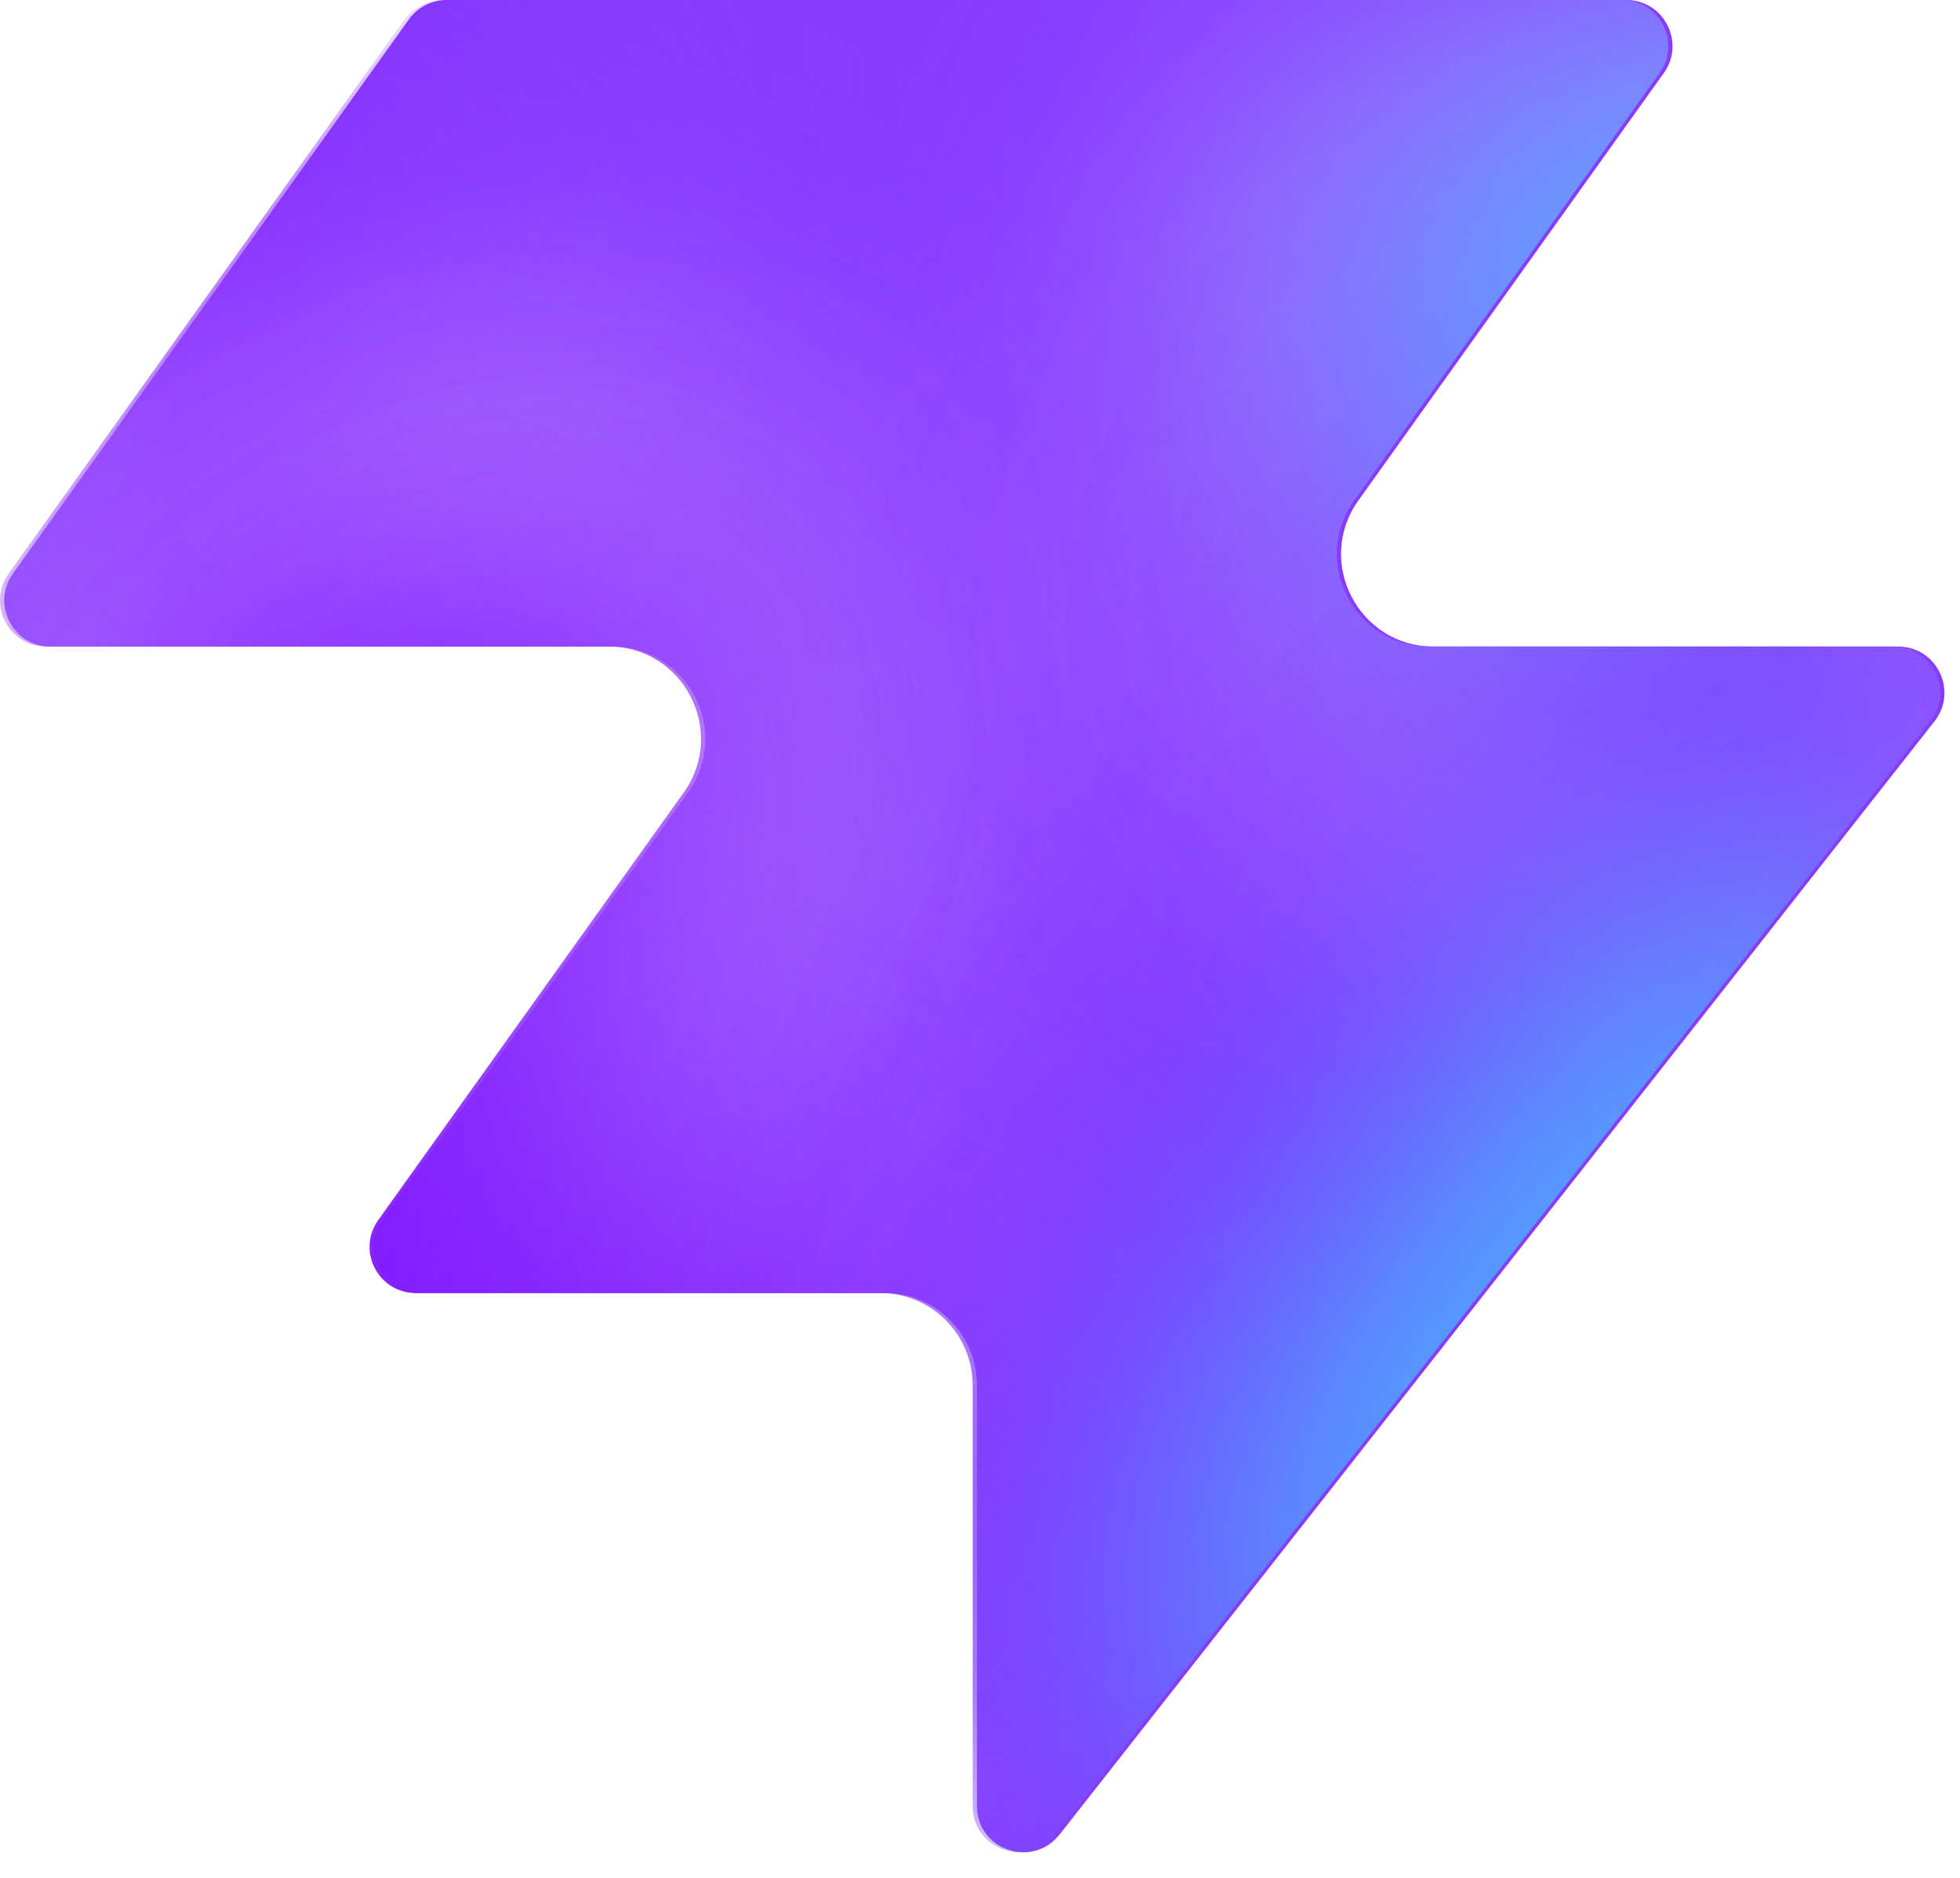
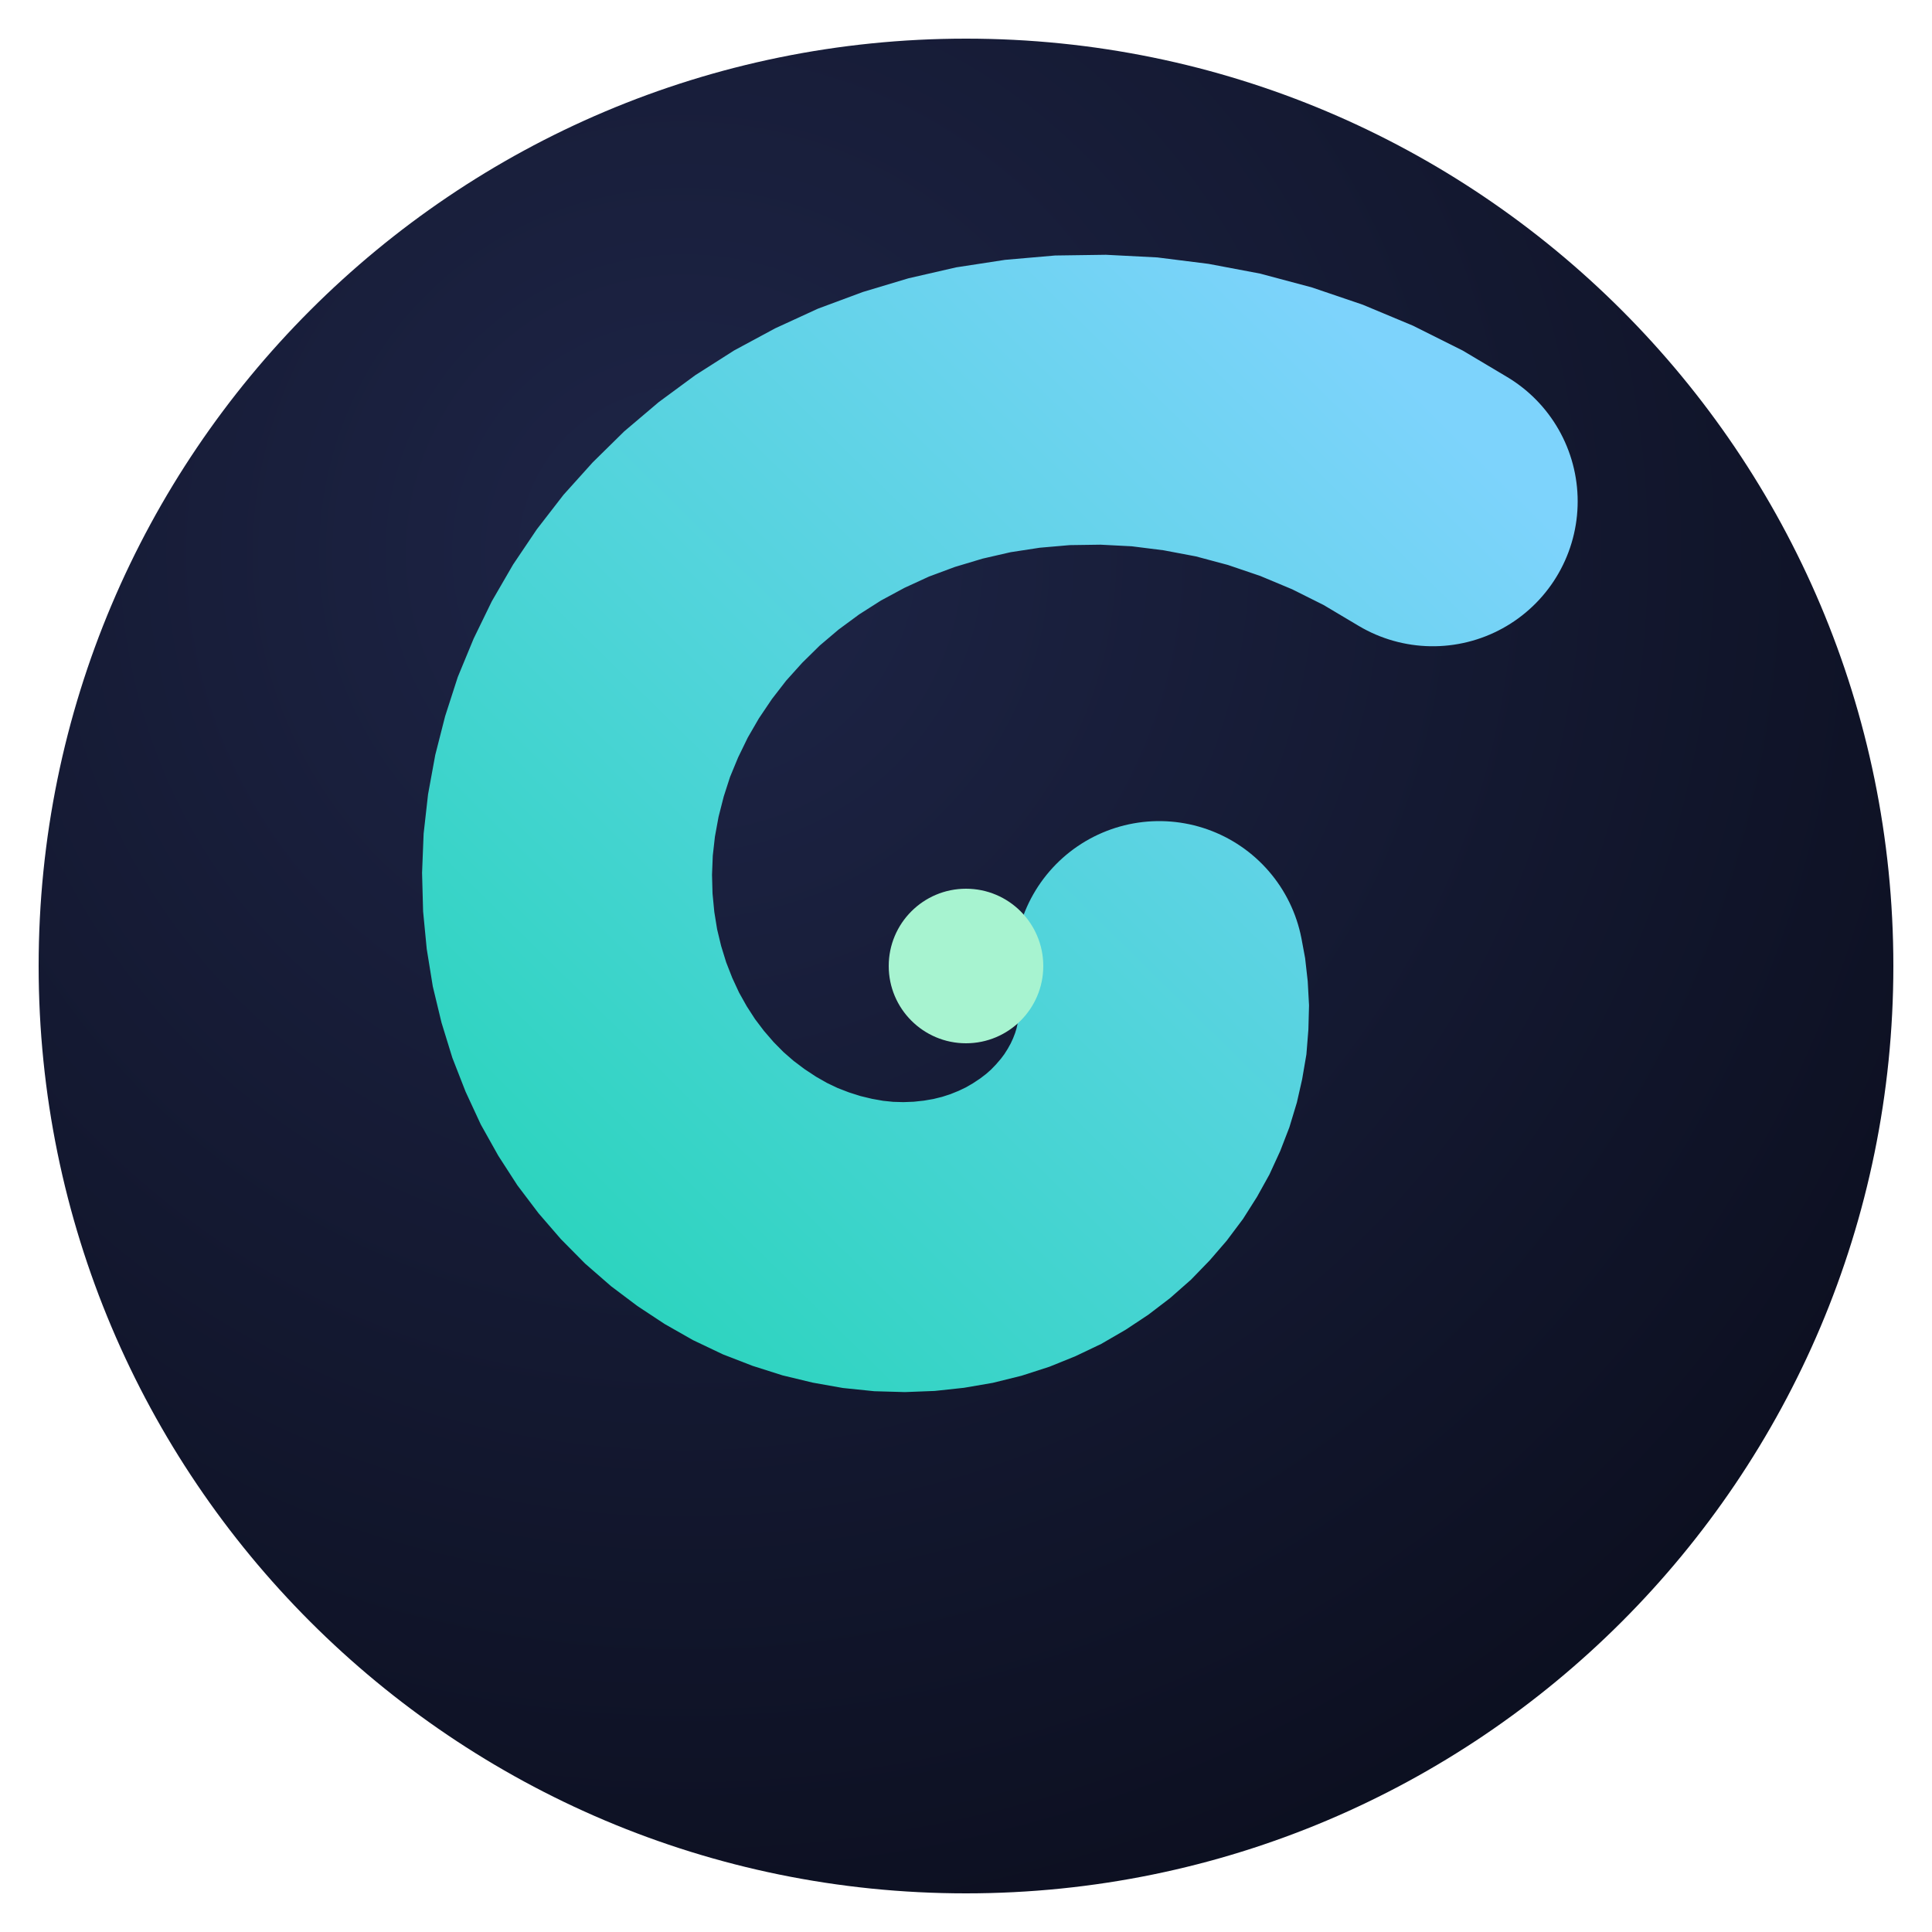
- <svg xmlns="http://www.w3.org/2000/svg" width="48" height="46" fill="none" viewBox="0 0 48 46">
-   <path fill="#863bff" d="M25.946 44.938c-.664.845-2.021.375-2.021-.698V33.937a2.26 2.26 0 0 0-2.262-2.262H10.287c-.92 0-1.456-1.04-.92-1.788l7.48-10.471c1.07-1.497 0-3.578-1.842-3.578H1.237c-.92 0-1.456-1.04-.92-1.788L10.013.474c.214-.297.556-.474.92-.474h28.894c.92 0 1.456 1.04.92 1.788l-7.48 10.471c-1.07 1.498 0 3.579 1.842 3.579h11.377c.943 0 1.473 1.088.89 1.83L25.947 44.94z" style="fill:#863bff;fill:color(display-p3 .525 .23 1);fill-opacity:1" />
-   <mask id="a" width="48" height="46" x="0" y="0" maskUnits="userSpaceOnUse" style="mask-type:alpha">
-     <path fill="#000" d="M25.842 44.938c-.664.844-2.021.375-2.021-.698V33.937a2.26 2.26 0 0 0-2.262-2.262H10.183c-.92 0-1.456-1.04-.92-1.788l7.48-10.471c1.07-1.498 0-3.579-1.842-3.579H1.133c-.92 0-1.456-1.04-.92-1.787L9.91.473c.214-.297.556-.474.92-.474h28.894c.92 0 1.456 1.04.92 1.788l-7.48 10.471c-1.07 1.498 0 3.578 1.842 3.578h11.377c.943 0 1.473 1.088.89 1.832L25.843 44.94z" style="fill:#000;fill-opacity:1" />
-   </mask>
-   <g mask="url(#a)">
-     <g filter="url(#b)">
-       <ellipse cx="5.508" cy="14.704" fill="#ede6ff" rx="5.508" ry="14.704" style="fill:#ede6ff;fill:color(display-p3 .927 .903 1);fill-opacity:1" transform="matrix(.00324 1 1 -.00324 -4.47 31.516)" />
-     </g>
-     <g filter="url(#c)">
-       <ellipse cx="10.399" cy="29.851" fill="#ede6ff" rx="10.399" ry="29.851" style="fill:#ede6ff;fill:color(display-p3 .927 .903 1);fill-opacity:1" transform="matrix(.00324 1 1 -.00324 -39.328 7.883)" />
-     </g>
-     <g filter="url(#d)">
-       <ellipse cx="5.508" cy="30.487" fill="#7e14ff" rx="5.508" ry="30.487" style="fill:#7e14ff;fill:color(display-p3 .492 .077 1);fill-opacity:1" transform="rotate(89.814 -25.913 -14.639)scale(1 -1)" />
-     </g>
-     <g filter="url(#e)">
-       <ellipse cx="5.508" cy="30.599" fill="#7e14ff" rx="5.508" ry="30.599" style="fill:#7e14ff;fill:color(display-p3 .492 .077 1);fill-opacity:1" transform="rotate(89.814 -32.644 -3.334)scale(1 -1)" />
-     </g>
-     <g filter="url(#f)">
-       <ellipse cx="5.508" cy="30.599" fill="#7e14ff" rx="5.508" ry="30.599" style="fill:#7e14ff;fill:color(display-p3 .492 .077 1);fill-opacity:1" transform="matrix(.00324 1 1 -.00324 -34.34 30.47)" />
-     </g>
-     <g filter="url(#g)">
-       <ellipse cx="14.072" cy="22.078" fill="#ede6ff" rx="14.072" ry="22.078" style="fill:#ede6ff;fill:color(display-p3 .927 .903 1);fill-opacity:1" transform="rotate(93.35 24.506 48.493)scale(-1 1)" />
-     </g>
-     <g filter="url(#h)">
-       <ellipse cx="3.47" cy="21.501" fill="#7e14ff" rx="3.47" ry="21.501" style="fill:#7e14ff;fill:color(display-p3 .492 .077 1);fill-opacity:1" transform="rotate(89.009 28.708 47.59)scale(-1 1)" />
-     </g>
-     <g filter="url(#i)">
-       <ellipse cx="3.47" cy="21.501" fill="#7e14ff" rx="3.47" ry="21.501" style="fill:#7e14ff;fill:color(display-p3 .492 .077 1);fill-opacity:1" transform="rotate(89.009 28.708 47.59)scale(-1 1)" />
-     </g>
-     <g filter="url(#j)">
-       <ellipse cx=".387" cy="8.972" fill="#7e14ff" rx="4.407" ry="29.108" style="fill:#7e14ff;fill:color(display-p3 .492 .077 1);fill-opacity:1" transform="rotate(39.51 .387 8.972)" />
-     </g>
-     <g filter="url(#k)">
-       <ellipse cx="47.523" cy="-6.092" fill="#7e14ff" rx="4.407" ry="29.108" style="fill:#7e14ff;fill:color(display-p3 .492 .077 1);fill-opacity:1" transform="rotate(37.892 47.523 -6.092)" />
-     </g>
-     <g filter="url(#l)">
-       <ellipse cx="41.412" cy="6.333" fill="#47bfff" rx="5.971" ry="9.665" style="fill:#47bfff;fill:color(display-p3 .28 .748 1);fill-opacity:1" transform="rotate(37.892 41.412 6.333)" />
-     </g>
-     <g filter="url(#m)">
-       <ellipse cx="-1.879" cy="38.332" fill="#7e14ff" rx="4.407" ry="29.108" style="fill:#7e14ff;fill:color(display-p3 .492 .077 1);fill-opacity:1" transform="rotate(37.892 -1.88 38.332)" />
-     </g>
-     <g filter="url(#n)">
-       <ellipse cx="-1.879" cy="38.332" fill="#7e14ff" rx="4.407" ry="29.108" style="fill:#7e14ff;fill:color(display-p3 .492 .077 1);fill-opacity:1" transform="rotate(37.892 -1.88 38.332)" />
-     </g>
-     <g filter="url(#o)">
-       <ellipse cx="35.651" cy="29.907" fill="#7e14ff" rx="4.407" ry="29.108" style="fill:#7e14ff;fill:color(display-p3 .492 .077 1);fill-opacity:1" transform="rotate(37.892 35.651 29.907)" />
-     </g>
-     <g filter="url(#p)">
-       <ellipse cx="38.418" cy="32.4" fill="#47bfff" rx="5.971" ry="15.297" style="fill:#47bfff;fill:color(display-p3 .28 .748 1);fill-opacity:1" transform="rotate(37.892 38.418 32.4)" />
-     </g>
-   </g>
+ <svg xmlns="http://www.w3.org/2000/svg" viewBox="0 0 100 100" width="100" height="100">
  <defs>
-     <filter id="b" width="60.045" height="41.654" x="-19.77" y="16.149" color-interpolation-filters="sRGB" filterUnits="userSpaceOnUse">
-       <feFlood flood-opacity="0" result="BackgroundImageFix" />
-       <feBlend in="SourceGraphic" in2="BackgroundImageFix" result="shape" />
-       <feGaussianBlur result="effect1_foregroundBlur_2002_17158" stdDeviation="7.659" />
-     </filter>
-     <filter id="c" width="90.34" height="51.437" x="-54.613" y="-7.533" color-interpolation-filters="sRGB" filterUnits="userSpaceOnUse">
-       <feFlood flood-opacity="0" result="BackgroundImageFix" />
-       <feBlend in="SourceGraphic" in2="BackgroundImageFix" result="shape" />
-       <feGaussianBlur result="effect1_foregroundBlur_2002_17158" stdDeviation="7.659" />
-     </filter>
-     <filter id="d" width="79.355" height="29.4" x="-49.64" y="2.03" color-interpolation-filters="sRGB" filterUnits="userSpaceOnUse">
-       <feFlood flood-opacity="0" result="BackgroundImageFix" />
-       <feBlend in="SourceGraphic" in2="BackgroundImageFix" result="shape" />
-       <feGaussianBlur result="effect1_foregroundBlur_2002_17158" stdDeviation="4.596" />
-     </filter>
-     <filter id="e" width="79.579" height="29.4" x="-45.045" y="20.029" color-interpolation-filters="sRGB" filterUnits="userSpaceOnUse">
-       <feFlood flood-opacity="0" result="BackgroundImageFix" />
-       <feBlend in="SourceGraphic" in2="BackgroundImageFix" result="shape" />
-       <feGaussianBlur result="effect1_foregroundBlur_2002_17158" stdDeviation="4.596" />
-     </filter>
-     <filter id="f" width="79.579" height="29.4" x="-43.513" y="21.178" color-interpolation-filters="sRGB" filterUnits="userSpaceOnUse">
-       <feFlood flood-opacity="0" result="BackgroundImageFix" />
-       <feBlend in="SourceGraphic" in2="BackgroundImageFix" result="shape" />
-       <feGaussianBlur result="effect1_foregroundBlur_2002_17158" stdDeviation="4.596" />
-     </filter>
-     <filter id="g" width="74.749" height="58.852" x="15.756" y="-17.901" color-interpolation-filters="sRGB" filterUnits="userSpaceOnUse">
-       <feFlood flood-opacity="0" result="BackgroundImageFix" />
-       <feBlend in="SourceGraphic" in2="BackgroundImageFix" result="shape" />
-       <feGaussianBlur result="effect1_foregroundBlur_2002_17158" stdDeviation="7.659" />
-     </filter>
-     <filter id="h" width="61.377" height="25.362" x="23.548" y="2.284" color-interpolation-filters="sRGB" filterUnits="userSpaceOnUse">
-       <feFlood flood-opacity="0" result="BackgroundImageFix" />
-       <feBlend in="SourceGraphic" in2="BackgroundImageFix" result="shape" />
-       <feGaussianBlur result="effect1_foregroundBlur_2002_17158" stdDeviation="4.596" />
-     </filter>
-     <filter id="i" width="61.377" height="25.362" x="23.548" y="2.284" color-interpolation-filters="sRGB" filterUnits="userSpaceOnUse">
-       <feFlood flood-opacity="0" result="BackgroundImageFix" />
-       <feBlend in="SourceGraphic" in2="BackgroundImageFix" result="shape" />
-       <feGaussianBlur result="effect1_foregroundBlur_2002_17158" stdDeviation="4.596" />
-     </filter>
-     <filter id="j" width="56.045" height="63.649" x="-27.636" y="-22.853" color-interpolation-filters="sRGB" filterUnits="userSpaceOnUse">
-       <feFlood flood-opacity="0" result="BackgroundImageFix" />
-       <feBlend in="SourceGraphic" in2="BackgroundImageFix" result="shape" />
-       <feGaussianBlur result="effect1_foregroundBlur_2002_17158" stdDeviation="4.596" />
-     </filter>
-     <filter id="k" width="54.814" height="64.646" x="20.116" y="-38.415" color-interpolation-filters="sRGB" filterUnits="userSpaceOnUse">
-       <feFlood flood-opacity="0" result="BackgroundImageFix" />
-       <feBlend in="SourceGraphic" in2="BackgroundImageFix" result="shape" />
-       <feGaussianBlur result="effect1_foregroundBlur_2002_17158" stdDeviation="4.596" />
-     </filter>
-     <filter id="l" width="33.541" height="35.313" x="24.641" y="-11.323" color-interpolation-filters="sRGB" filterUnits="userSpaceOnUse">
-       <feFlood flood-opacity="0" result="BackgroundImageFix" />
-       <feBlend in="SourceGraphic" in2="BackgroundImageFix" result="shape" />
-       <feGaussianBlur result="effect1_foregroundBlur_2002_17158" stdDeviation="4.596" />
-     </filter>
-     <filter id="m" width="54.814" height="64.646" x="-29.286" y="6.009" color-interpolation-filters="sRGB" filterUnits="userSpaceOnUse">
-       <feFlood flood-opacity="0" result="BackgroundImageFix" />
-       <feBlend in="SourceGraphic" in2="BackgroundImageFix" result="shape" />
-       <feGaussianBlur result="effect1_foregroundBlur_2002_17158" stdDeviation="4.596" />
-     </filter>
-     <filter id="n" width="54.814" height="64.646" x="-29.286" y="6.009" color-interpolation-filters="sRGB" filterUnits="userSpaceOnUse">
-       <feFlood flood-opacity="0" result="BackgroundImageFix" />
-       <feBlend in="SourceGraphic" in2="BackgroundImageFix" result="shape" />
-       <feGaussianBlur result="effect1_foregroundBlur_2002_17158" stdDeviation="4.596" />
-     </filter>
-     <filter id="o" width="54.814" height="64.646" x="8.244" y="-2.416" color-interpolation-filters="sRGB" filterUnits="userSpaceOnUse">
-       <feFlood flood-opacity="0" result="BackgroundImageFix" />
-       <feBlend in="SourceGraphic" in2="BackgroundImageFix" result="shape" />
-       <feGaussianBlur result="effect1_foregroundBlur_2002_17158" stdDeviation="4.596" />
-     </filter>
-     <filter id="p" width="39.409" height="43.623" x="18.713" y="10.588" color-interpolation-filters="sRGB" filterUnits="userSpaceOnUse">
-       <feFlood flood-opacity="0" result="BackgroundImageFix" />
-       <feBlend in="SourceGraphic" in2="BackgroundImageFix" result="shape" />
-       <feGaussianBlur result="effect1_foregroundBlur_2002_17158" stdDeviation="4.596" />
-     </filter>
+     <radialGradient id="bg" cx="35%" cy="28%" r="85%">
+       <stop offset="0" stop-color="#1e2547" />
+       <stop offset="1" stop-color="#0a0d1c" />
+     </radialGradient>
+     <linearGradient id="sp" x1="0" y1="1" x2="1" y2="0">
+       <stop offset="0" stop-color="#2dd4bf" />
+       <stop offset="1" stop-color="#7dd3fc" />
+     </linearGradient>
  </defs>
+   <circle cx="50" cy="50" r="48" fill="url(#bg)" />
+   <path d="M 60.00 50.00 L 60.13 50.70 L 60.21 51.41 L 60.25 52.14 L 60.23 52.89 L 60.17 53.64 L 60.04 54.40 L 59.87 55.15 L 59.64 55.91 L 59.35 56.66 L 59.01 57.40 L 58.61 58.12 L 58.16 58.83 L 57.65 59.51 L 57.08 60.17 L 56.47 60.80 L 55.80 61.39 L 55.08 61.94 L 54.31 62.45 L 53.50 62.92 L 52.64 63.33 L 51.75 63.69 L 50.82 63.99 L 49.85 64.23 L 48.86 64.40 L 47.84 64.51 L 46.80 64.55 L 45.74 64.52 L 44.67 64.41 L 43.60 64.22 L 42.52 63.96 L 41.45 63.62 L 40.39 63.21 L 39.34 62.71 L 38.32 62.13 L 37.32 61.47 L 36.35 60.74 L 35.42 59.93 L 34.54 59.04 L 33.71 58.08 L 32.93 57.05 L 32.22 55.95 L 31.57 54.79 L 31.00 53.56 L 30.50 52.28 L 30.09 50.95 L 29.76 49.58 L 29.53 48.16 L 29.39 46.71 L 29.35 45.23 L 29.41 43.72 L 29.58 42.21 L 29.86 40.68 L 30.25 39.15 L 30.74 37.63 L 31.36 36.13 L 32.08 34.65 L 32.92 33.20 L 33.87 31.79 L 34.93 30.42 L 36.10 29.12 L 37.37 27.87 L 38.75 26.70 L 40.23 25.61 L 41.80 24.61 L 43.47 23.71 L 45.21 22.91 L 47.04 22.23 L 48.94 21.66 L 50.90 21.21 L 52.92 20.90 L 54.99 20.72 L 57.10 20.69 L 59.24 20.80 L 61.39 21.07 L 63.56 21.48 L 65.73 22.06 L 67.88 22.79 L 70.01 23.68 L 72.11 24.73 L 74.16 25.95" fill="none" stroke="url(#sp)" stroke-width="15" stroke-linecap="round" />
+   <circle cx="50" cy="50" r="4" fill="#a7f3d0" />
</svg>
